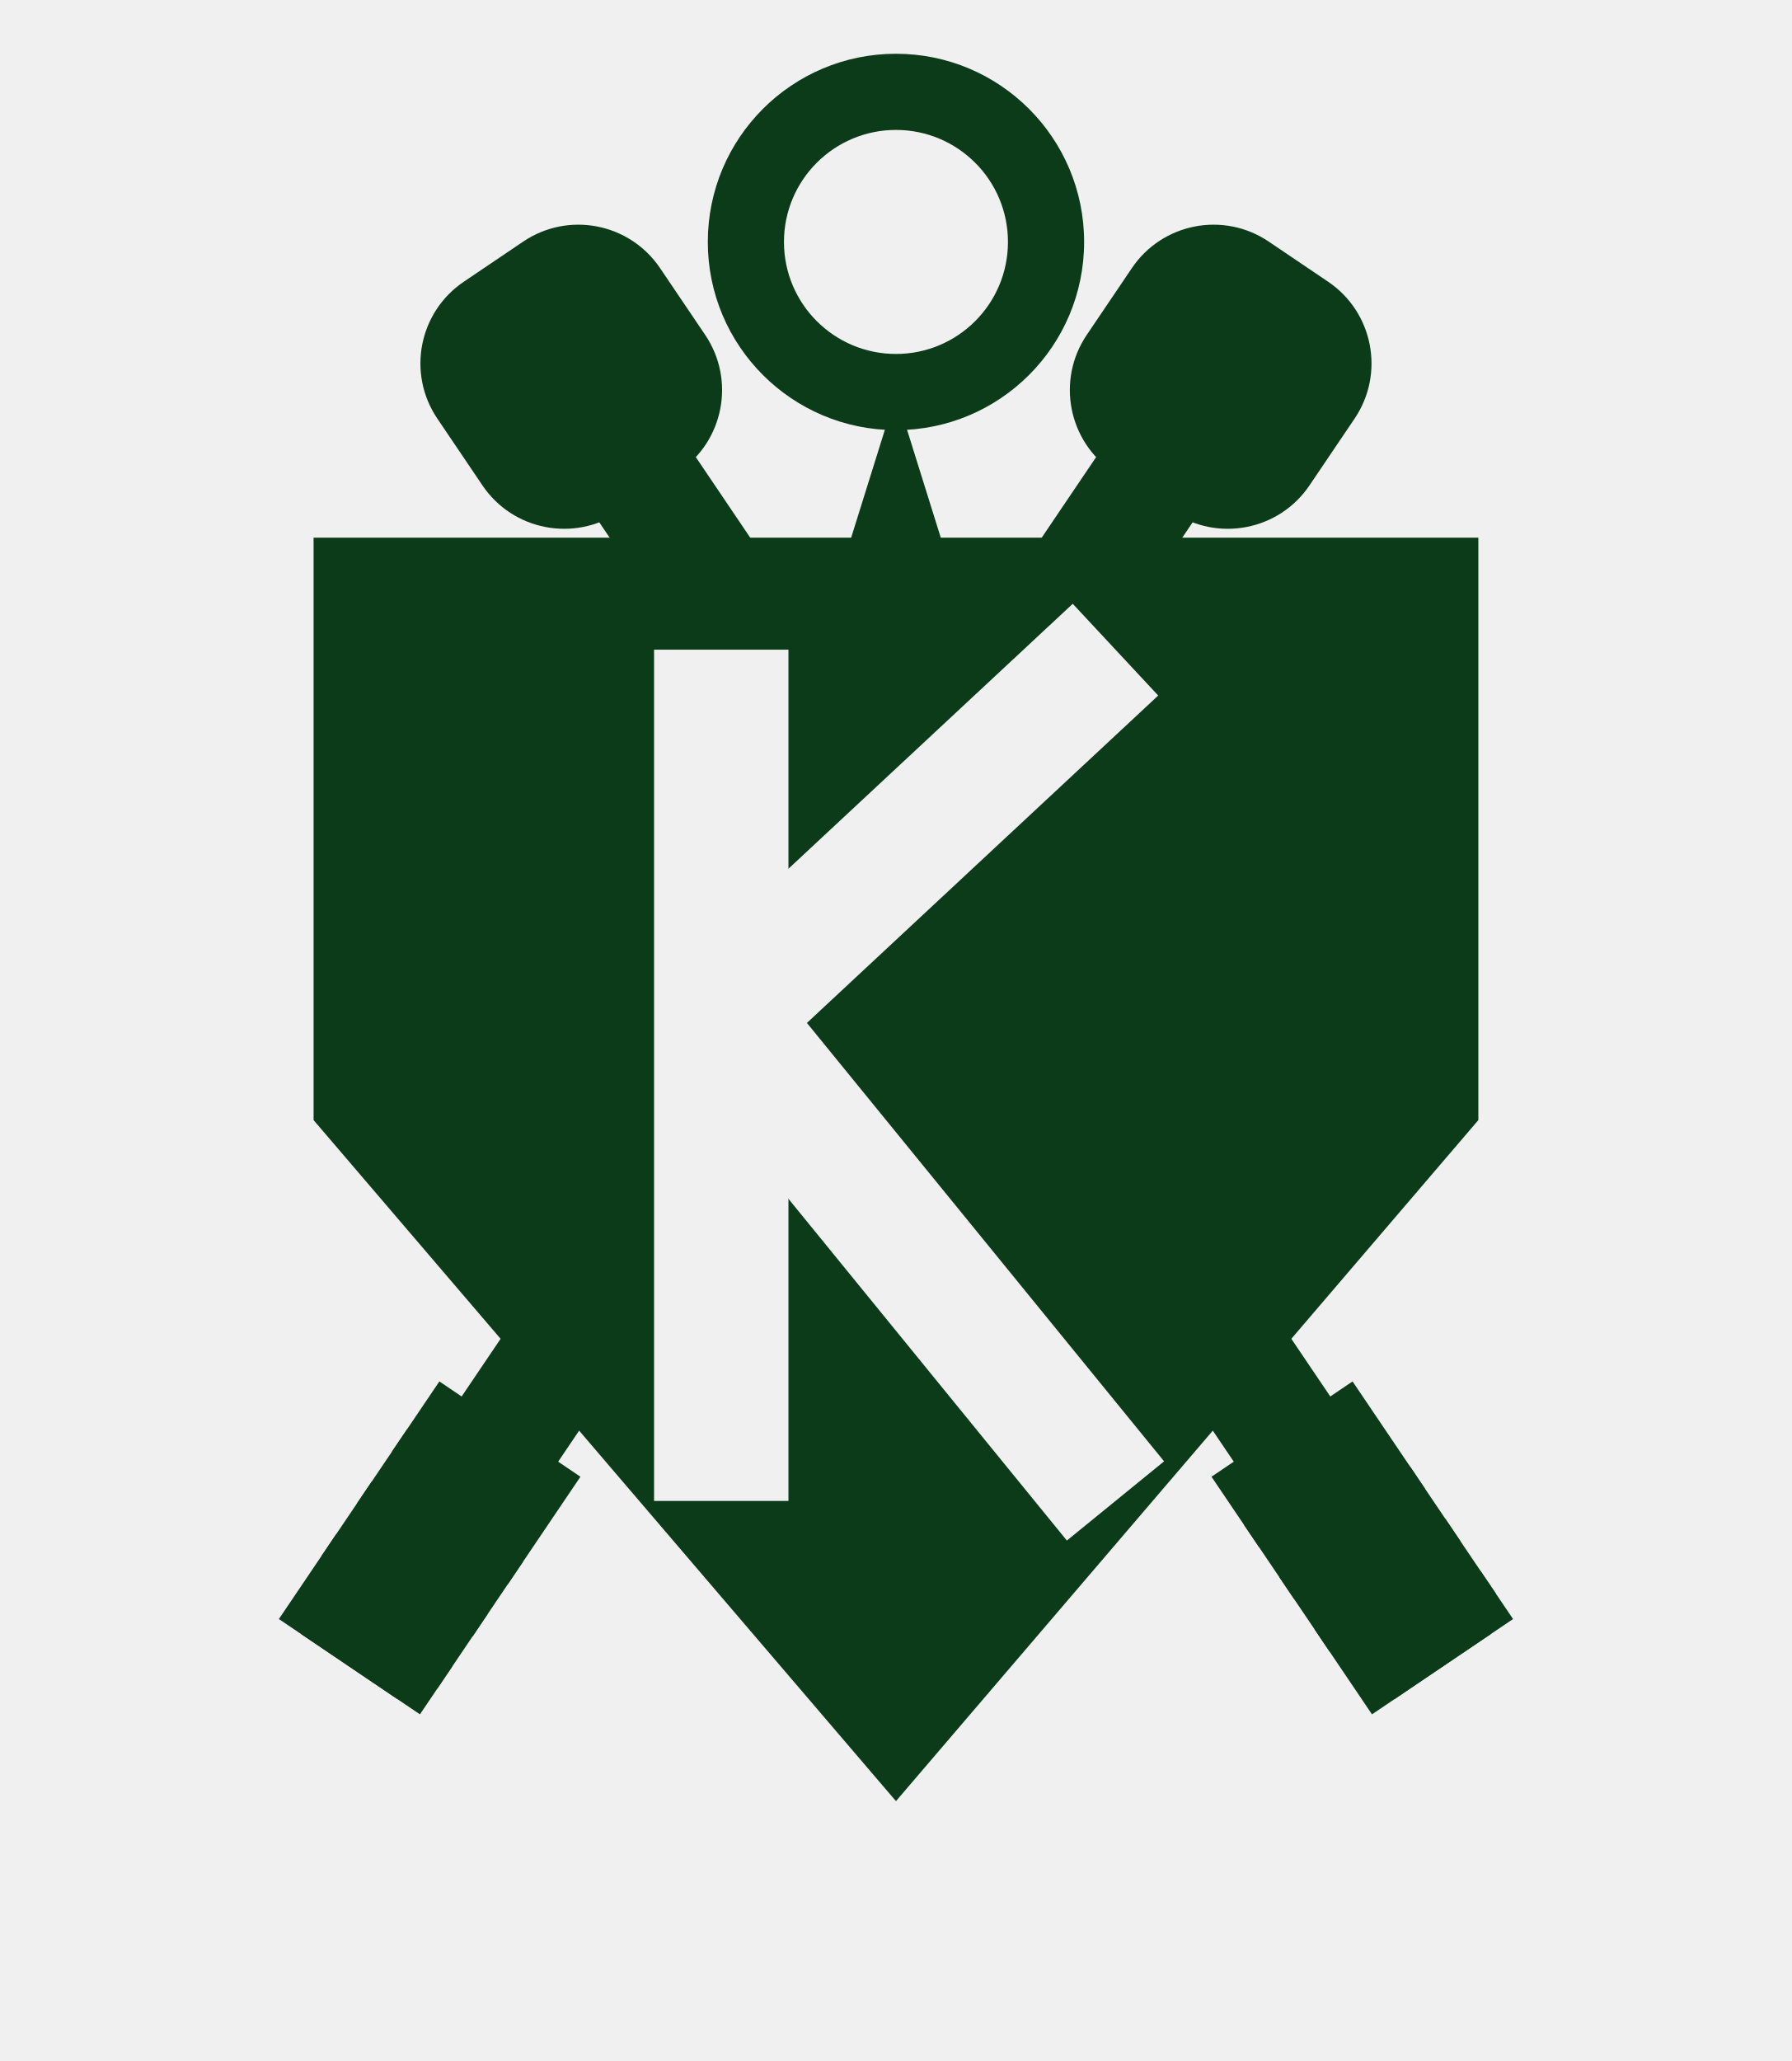
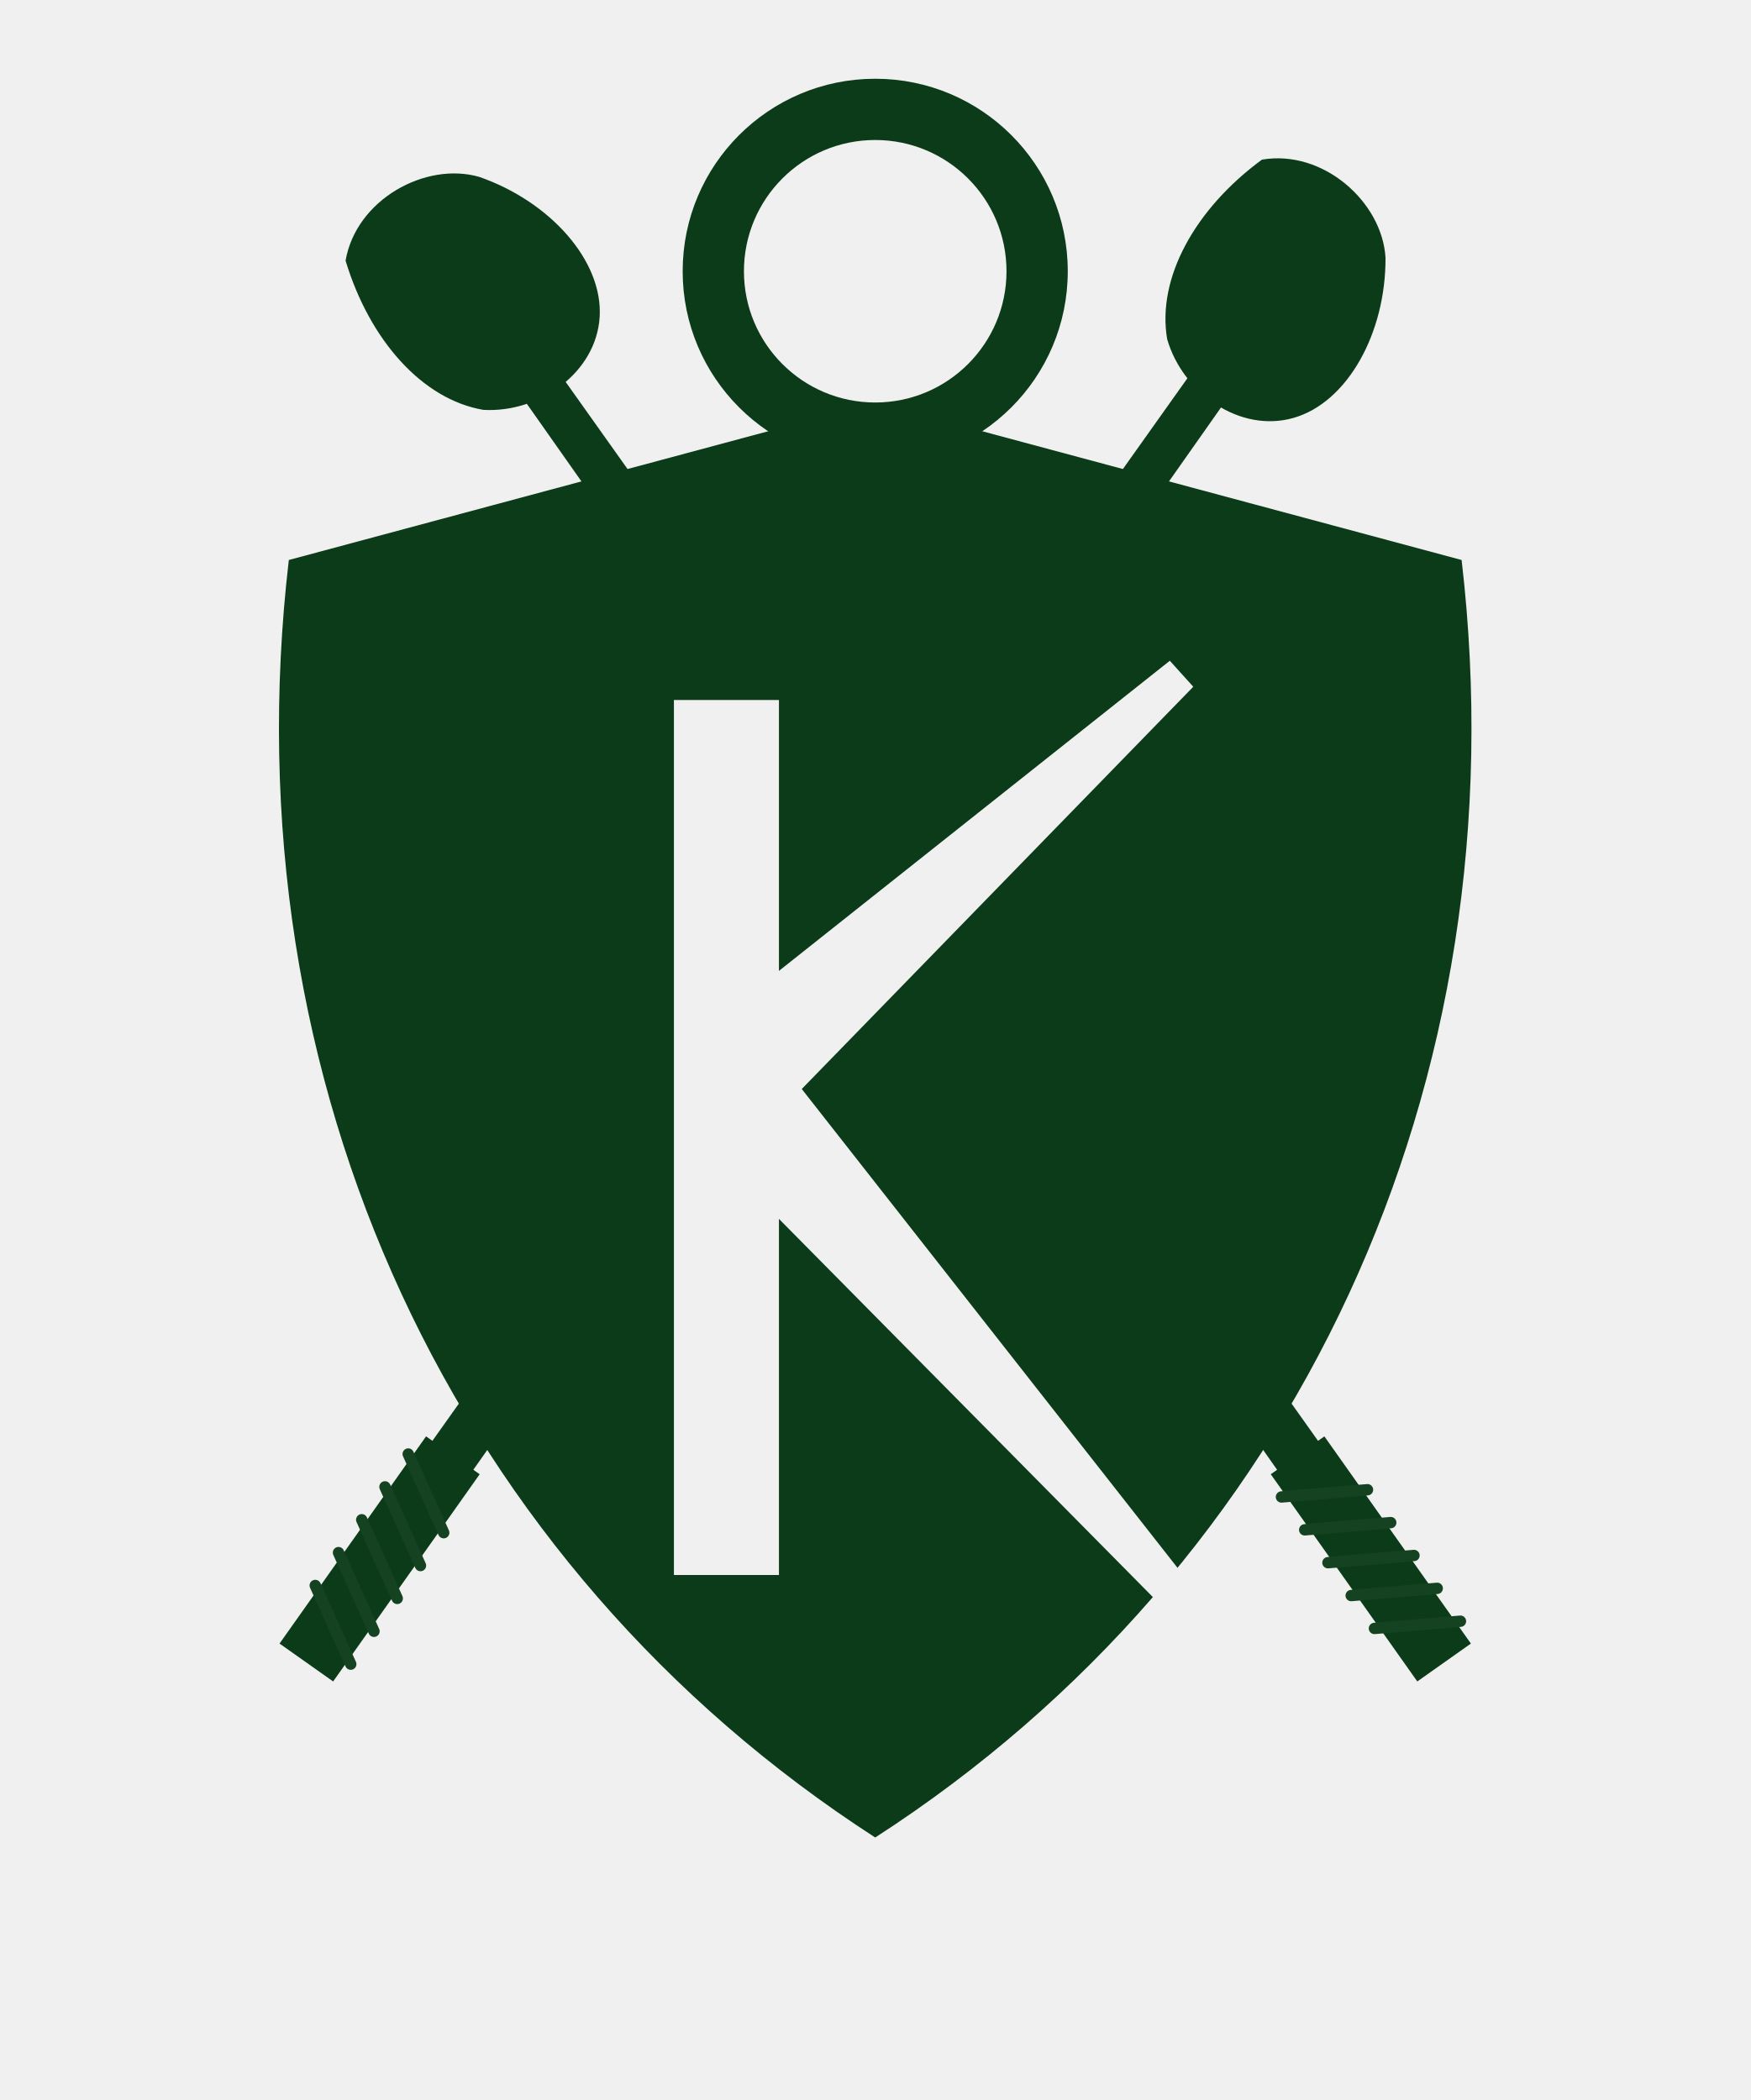
- <svg xmlns="http://www.w3.org/2000/svg" viewBox="0 0 400 460">
+ <svg xmlns="http://www.w3.org/2000/svg" viewBox="0 0 400 480">
  <defs>
-     <mask id="m2g" maskUnits="userSpaceOnUse" x="0" y="0" width="400" height="460">
+     <mask id="m2g" maskUnits="userSpaceOnUse" x="0" y="0" width="400" height="480">
      <g fill="white">
-         <g transform="translate(118,70) rotate(-34.04)">
-           <rect x="-30" y="-14" width="60" height="62" rx="22" />
-           <polygon points="-13.00,0.00 -13.00,364.44 13.00,364.44 13.00,0.00" />
-           <polygon points="-19.00,300.44 -19.00,364.44 19.00,364.44 19.00,300.44" />
-           <polygon points="-19.00,313.36 19.00,323.36 19.00,329.36 -19.00,319.36" />
-           <polygon points="-19.00,327.44 19.00,337.44 19.00,343.44 -19.00,333.44" />
-           <polygon points="-19.00,341.52 19.00,351.52 19.00,357.52 -19.00,347.52" />
+         <g transform="translate(108,66) rotate(-35.26)">
+           <path d="M -20,-22 C -26,-4 -24,14 -14,24 C -4,32 12,32 20,22 C 28,12 26,-6 16,-20 C 8,-30 -10,-32 -20,-22 Z" />
+           <polygon points="-5.00,0.00 -5.75,336.55 5.75,336.55 5.00,0.00" />
+           <polygon points="-7.50,326.55 -7.50,384.55 7.50,384.55 7.50,326.55" />
+           <line x1="-8.5" y1="332.2" x2="8.5" y2="342.2" stroke="#F6F2E9" stroke-width="2.6" stroke-linecap="round" />
+           <line x1="-8.5" y1="341.4" x2="8.5" y2="351.4" stroke="#F6F2E9" stroke-width="2.6" stroke-linecap="round" />
+           <line x1="-8.5" y1="350.6" x2="8.5" y2="360.6" stroke="#F6F2E9" stroke-width="2.6" stroke-linecap="round" />
+           <line x1="-8.5" y1="359.8" x2="8.5" y2="369.8" stroke="#F6F2E9" stroke-width="2.6" stroke-linecap="round" />
+           <line x1="-8.5" y1="369.0" x2="8.5" y2="379.0" stroke="#F6F2E9" stroke-width="2.6" stroke-linecap="round" />
        </g>
-         <g transform="translate(282,70) rotate(34.04)">
-           <rect x="-30" y="-14" width="60" height="62" rx="22" />
-           <polygon points="-13.00,0.00 -13.00,364.44 13.00,364.44 13.00,0.00" />
-           <polygon points="-19.00,300.44 -19.00,364.44 19.00,364.44 19.00,300.44" />
-           <polygon points="-19.00,313.36 19.00,323.36 19.00,329.36 -19.00,319.36" />
-           <polygon points="-19.00,327.44 19.00,337.44 19.00,343.44 -19.00,333.44" />
-           <polygon points="-19.00,341.52 19.00,351.52 19.00,357.52 -19.00,347.52" />
+         <g transform="translate(292,66) rotate(35.26)">
+           <path d="M -20,-22 C -26,-4 -24,14 -14,24 C -4,32 12,32 20,22 C 28,12 26,-6 16,-20 C 8,-30 -10,-32 -20,-22 Z" />
+           <polygon points="-5.00,0.00 -5.75,336.55 5.75,336.55 5.00,0.00" />
+           <polygon points="-7.50,326.55 -7.50,384.55 7.50,384.55 7.50,326.55" />
+           <line x1="-8.5" y1="332.2" x2="8.5" y2="342.2" stroke="#F6F2E9" stroke-width="2.6" stroke-linecap="round" />
+           <line x1="-8.5" y1="341.4" x2="8.5" y2="351.4" stroke="#F6F2E9" stroke-width="2.6" stroke-linecap="round" />
+           <line x1="-8.5" y1="350.6" x2="8.5" y2="360.6" stroke="#F6F2E9" stroke-width="2.6" stroke-linecap="round" />
+           <line x1="-8.5" y1="359.8" x2="8.5" y2="369.8" stroke="#F6F2E9" stroke-width="2.6" stroke-linecap="round" />
+           <line x1="-8.5" y1="369.0" x2="8.5" y2="379.0" stroke="#F6F2E9" stroke-width="2.6" stroke-linecap="round" />
        </g>
-         <polygon points="70.00,120.00 190.00,120.00 200.00,88.00 210.00,120.00 330.00,120.00 330.00,250.00 200.00,402.00 70.00,250.00" />
-         <circle cx="200" cy="54" r="42" />
+         <path d="M66,128 L200,92 L334,128 C 348,248 296,358 200,420 C 104,358 52,248 66,128 Z" />
+         <circle cx="200.00" cy="62.00" r="44.00" />
      </g>
      <g fill="black">
-         <g transform="translate(145,145)">
-           <polygon points="1.00,0.00 1.00,190.00 31.00,190.00 31.00,0.00" />
-           <polygon points="25.54,92.24 113.54,10.24 94.46,-10.24 6.46,71.76" />
-           <polygon points="5.15,90.84 93.15,198.84 114.85,181.16 26.85,73.16" />
+         <g transform="translate(152,160)">
+           <polygon points="2.00,0.00 2.00,200.00 26.00,200.00 26.00,0.00" />
+           <polygon points="22.72,97.64 120.68,-3.03 115.32,-8.97 5.28,78.36" />
+           <polygon points="4.25,96.60 115.00,208.64 121.00,203.36 23.75,79.40" />
        </g>
-         <circle cx="200" cy="54" r="25" />
+         <circle cx="200.00" cy="62.00" r="30.00" />
      </g>
    </mask>
  </defs>
  <g mask="url(#m2g)">
-     <rect x="0" y="0" width="400" height="460" fill="#0B3B18" />
+     <rect x="0" y="0" width="400" height="480" fill="#0B3B18" />
  </g>
</svg>
